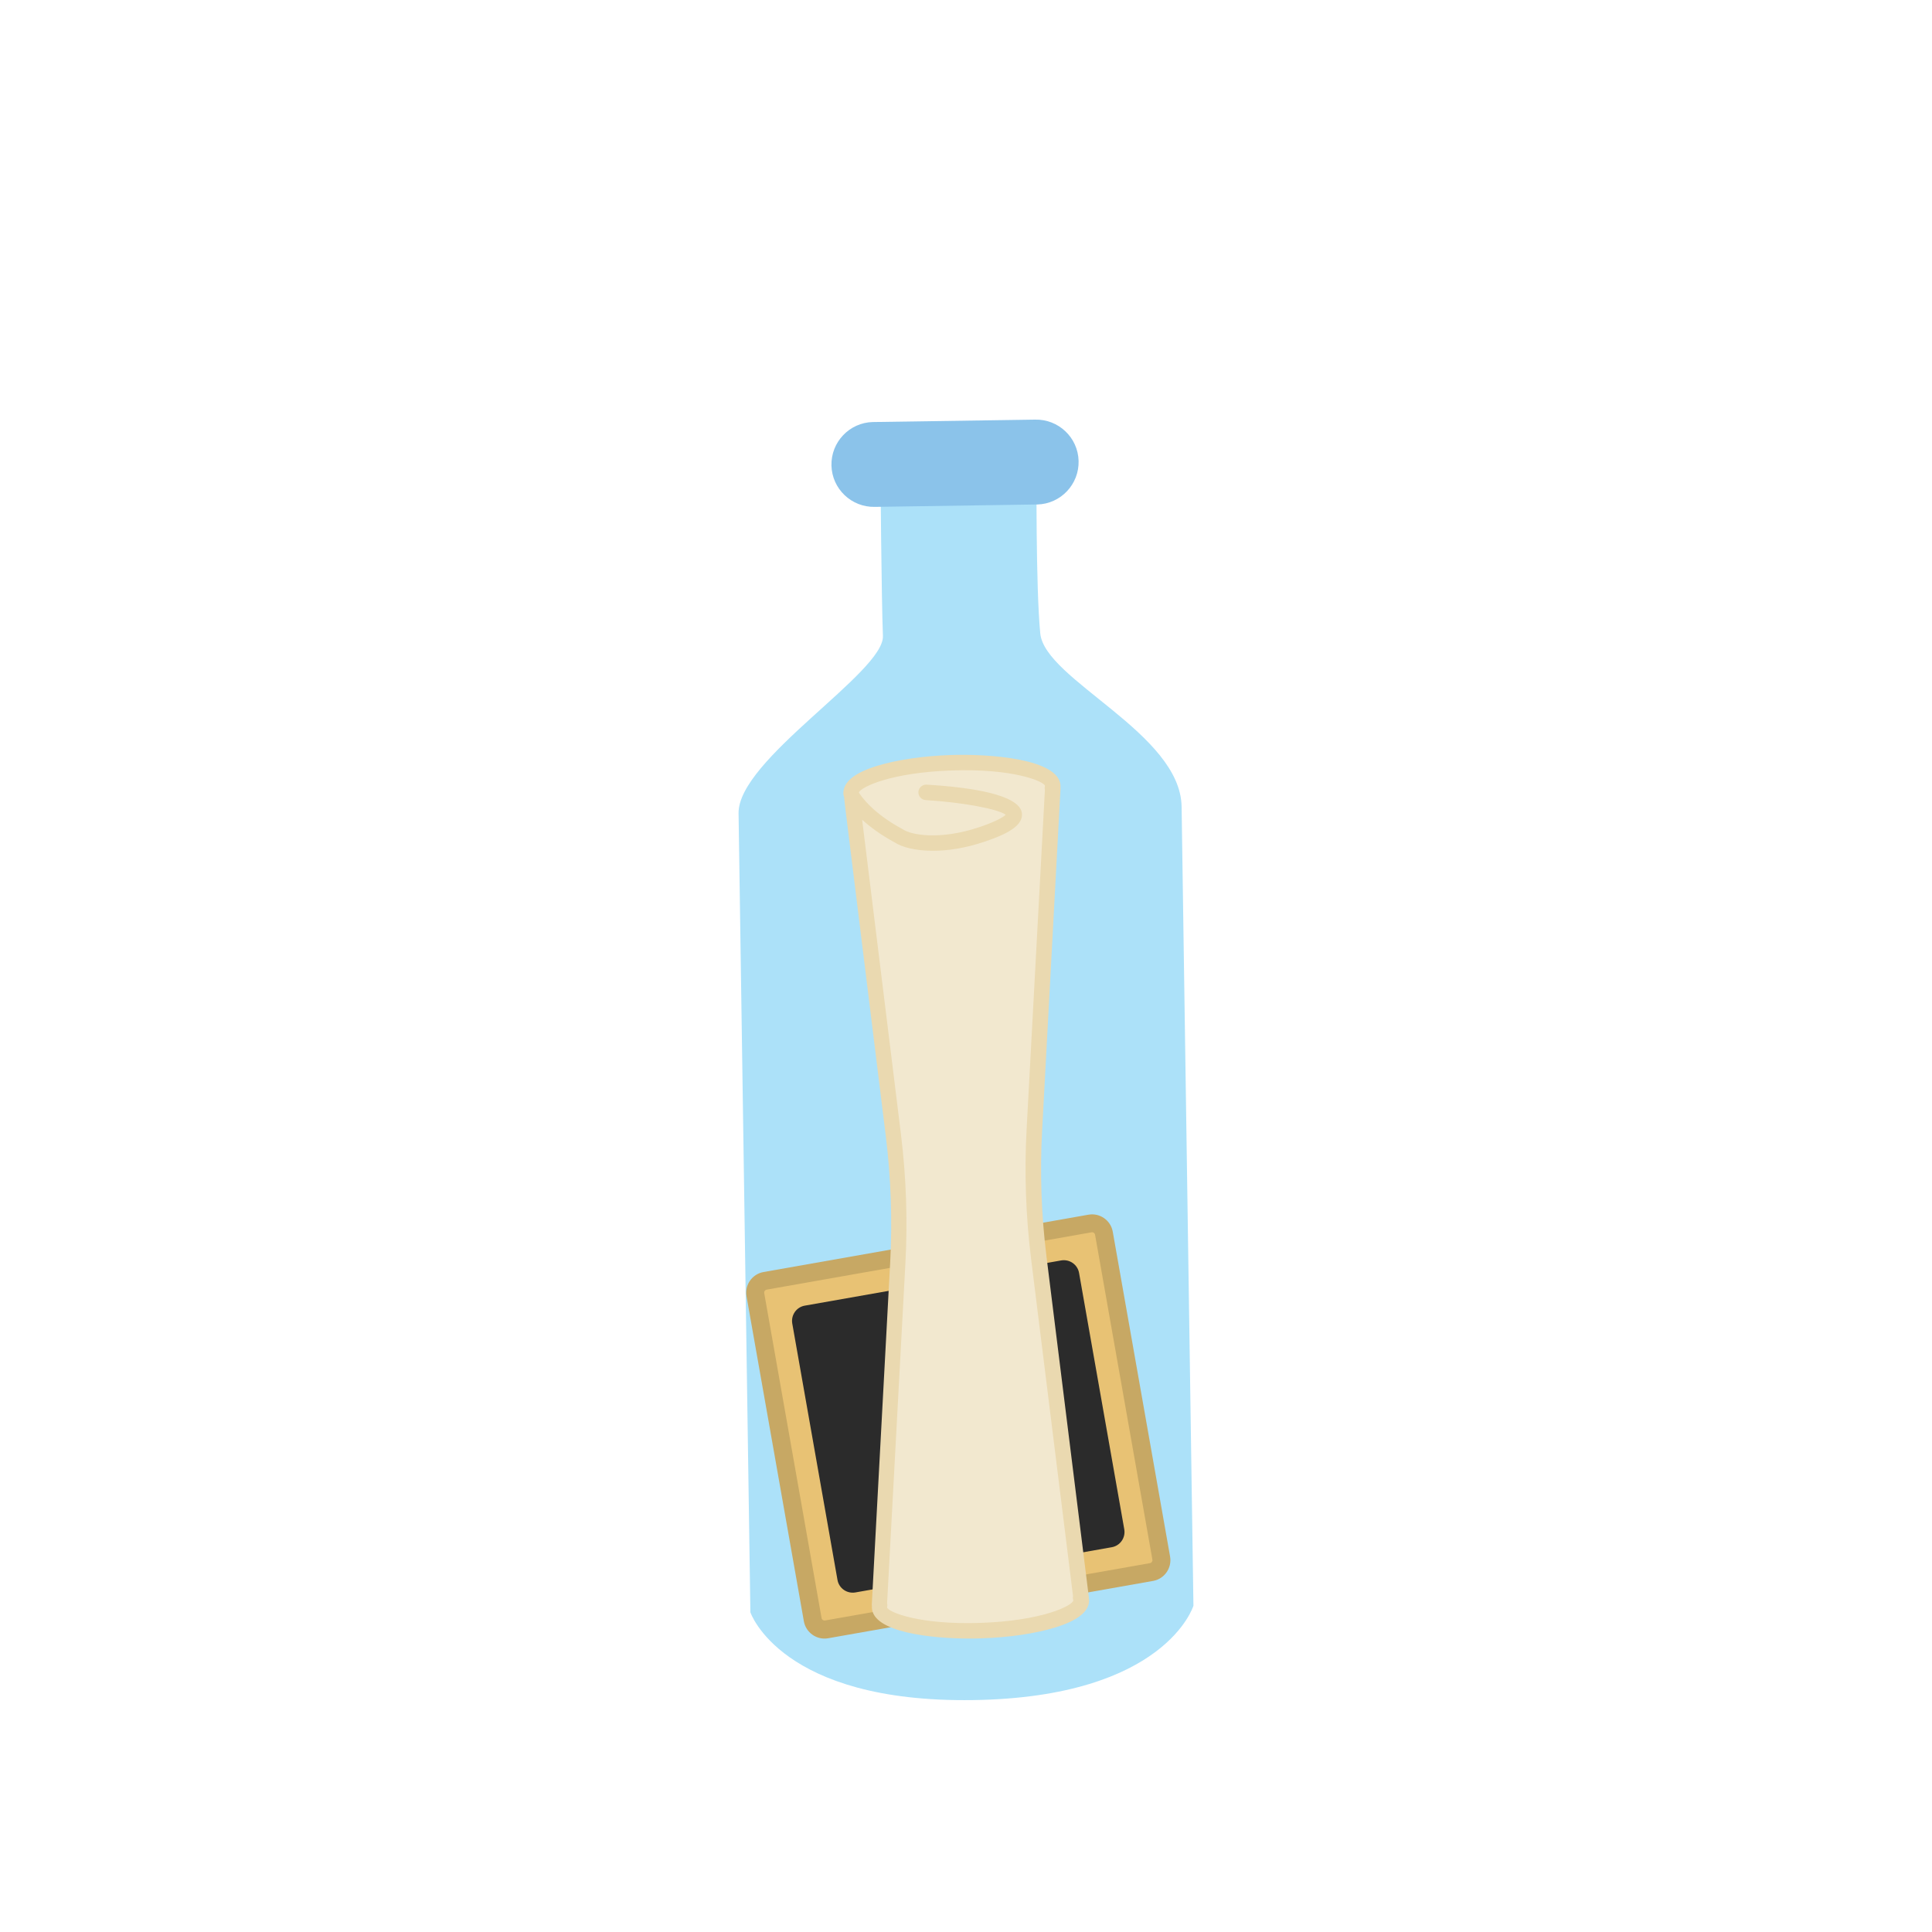
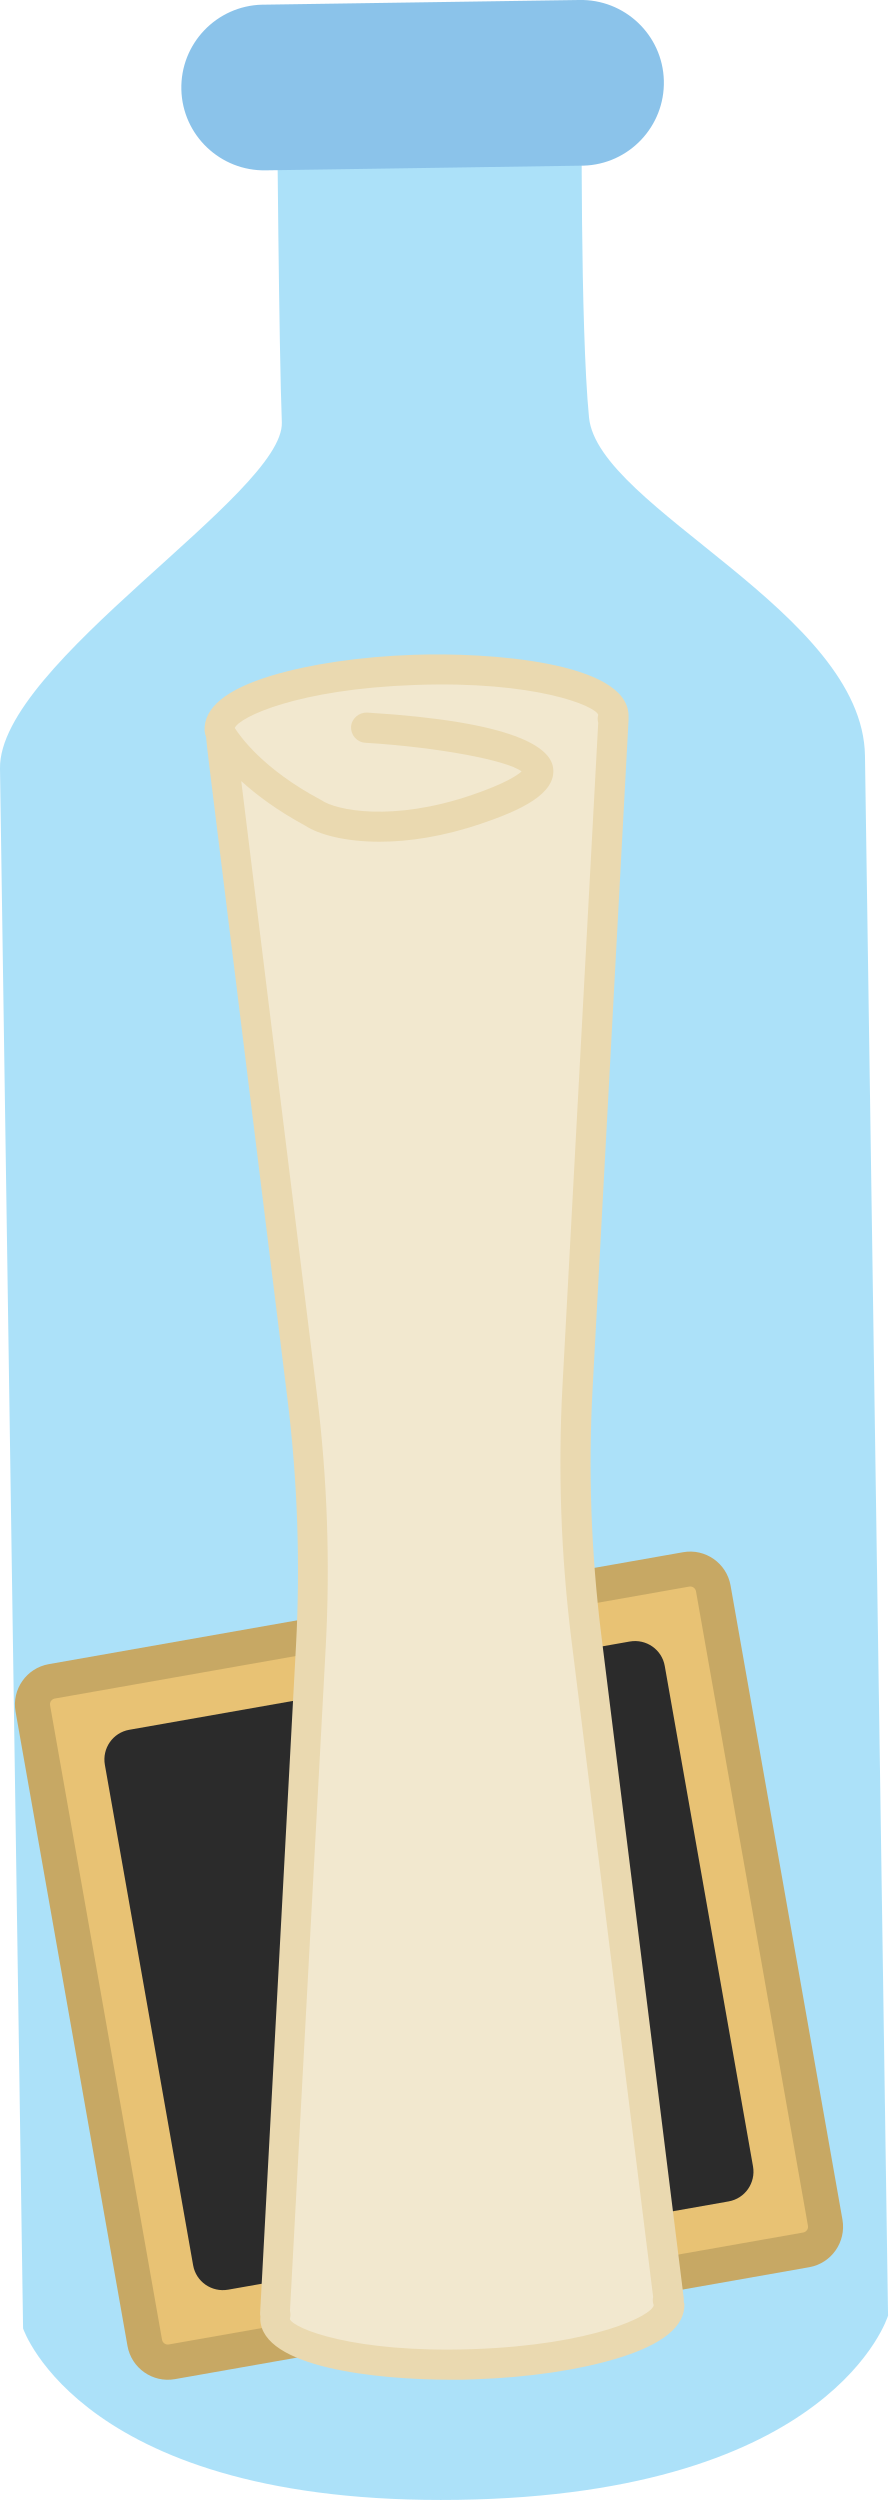
- <svg xmlns="http://www.w3.org/2000/svg" version="1.1" id="Icons" x="0px" y="0px" viewBox="0 0 250 250" style="enable-background:new 0 0 250 250;" xml:space="preserve">
-   <style type="text/css">
- 	.st0{fill:#ACE1F9;}
- 	.st1{fill:#8BC3EA;}
- 	.st2{fill:#E8C274;}
- 	.st3{fill:#C7A864;}
- 	.st4{fill:#2B2B2B;}
- 	.st5{fill:#F2E8CF;}
- 	.st6{fill:#EAD9B0;}
- </style>
-   <g id="Letter_bottle">
-     <path id="Path_146_00000022534812492264944350000004403857377390359961_" class="st0" d="M134.61,81.97   c-0.59-6-0.48-21.32-0.48-21.32l-20.2,0.3c0,0,0.13,16.62,0.32,21.34c0.18,4.72-18.78,15.99-18.68,22.95   c0.1,6.96,1.53,103.39,1.53,103.39s3.92,11.73,28.84,11.36s28.49-12.21,28.49-12.21s-1.39-93.88-1.53-103.39   C152.76,94.88,135.2,87.97,134.61,81.97" />
-     <path id="Path_147_00000067206145481731557250000004373881475742232476_" class="st1" d="M134.1,65.28l-20.89,0.31   c-3.03,0.07-5.55-2.33-5.62-5.36c-0.07-3.03,2.33-5.55,5.36-5.62c0.03,0,0.06,0,0.09,0l20.89-0.31c3.03-0.08,5.56,2.31,5.64,5.34   c0.08,3.03-2.31,5.56-5.34,5.64C134.19,65.28,134.15,65.28,134.1,65.28" />
-     <g>
-       <g>
-         <path class="st2" d="M148.56,203.5l-41.16,7.26c-1.09,0.19-2.13-0.53-2.32-1.62l-7.26-41.16c-0.19-1.09,0.53-2.13,1.62-2.32     l41.16-7.26c1.09-0.19,2.13,0.53,2.32,1.62l7.26,41.16C150.37,202.27,149.65,203.31,148.56,203.5z" />
-         <path class="st3" d="M149.21,204.57l-42.05,7.42c-1.47,0.26-2.88-0.73-3.14-2.2l-7.42-42.05c-0.26-1.47,0.73-2.88,2.2-3.14     l42.05-7.42c1.47-0.26,2.88,0.73,3.14,2.2l7.42,42.05C151.66,202.9,150.68,204.31,149.21,204.57z M99.2,166.88     c-0.21,0.04-0.35,0.24-0.31,0.45l7.42,42.05c0.04,0.21,0.24,0.35,0.45,0.31l42.05-7.42c0.21-0.04,0.35-0.24,0.31-0.45     l-7.42-42.05c-0.04-0.21-0.24-0.35-0.45-0.31L99.2,166.88z" />
-       </g>
-       <g>
-         <path class="st4" d="M143.86,200.21l-33.17,5.85c-1.09,0.19-2.13-0.53-2.32-1.62l-5.85-33.17c-0.19-1.09,0.53-2.13,1.62-2.32     l33.17-5.85c1.09-0.19,2.13,0.53,2.32,1.62l5.85,33.17C145.67,198.98,144.95,200.02,143.86,200.21z" />
-       </g>
+ <svg xmlns="http://www.w3.org/2000/svg" id="Layer_2" viewBox="0 0 58.86 165.7">
+   <defs>
+     <style>.cls-1{fill:#ace1f9;}.cls-2{fill:#ead9b0;}.cls-3{fill:#8bc3ea;}.cls-4{fill:#e8c274;}.cls-5{fill:#2b2b2b;}.cls-6{fill:#f2e8cf;}.cls-7{fill:#c7a864;}</style>
+   </defs>
+   <g id="Layer_1-2">
+     <g id="Letter_bottle">
+       <path id="Path_146" class="cls-1" d="m39.04,27.67c-.59-6-.48-21.32-.48-21.32l-20.2.3s.13,16.62.32,21.34C18.86,32.71-.1,43.98,0,50.94c.1,6.96,1.53,103.39,1.53,103.39,0,0,3.92,11.73,28.84,11.36s28.49-12.21,28.49-12.21c0,0-1.39-93.88-1.53-103.39-.14-9.51-17.7-16.42-18.29-22.42" />
+       <path id="Path_147" class="cls-3" d="m38.53,10.98l-20.89.31c-3.03.07-5.55-2.33-5.62-5.36S14.35.38,17.38.31h.09L38.36,0c3.03-.08,5.56,2.31,5.64,5.34s-2.31,5.56-5.34,5.64h-.13" />
+       <path class="cls-4" d="m52.99,149.2l-41.16,7.26c-1.09.19-2.13-.53-2.32-1.62l-7.26-41.16c-.19-1.09.53-2.13,1.62-2.32l41.16-7.26c1.09-.19,2.13.53,2.32,1.62l7.26,41.16c.19,1.09-.53,2.13-1.62,2.32Z" />
+       <path class="cls-7" d="m53.64,150.27l-42.05,7.42c-1.47.26-2.88-.73-3.14-2.2L1.03,113.44c-.26-1.47.73-2.88,2.2-3.14l42.05-7.42c1.47-.26,2.88.73,3.14,2.2l7.42,42.05c.25,1.47-.73,2.88-2.2,3.14ZM3.63,112.58c-.21.04-.35.24-.31.45l7.42,42.05c.04.21.24.35.45.31l42.05-7.42c.21-.04.35-.24.31-.45l-7.42-42.05c-.04-.21-.24-.35-.45-.31l-42.05,7.42Z" />
+       <path class="cls-5" d="m48.29,145.91l-33.17,5.85c-1.09.19-2.13-.53-2.32-1.62l-5.85-33.17c-.19-1.09.53-2.13,1.62-2.32l33.17-5.85c1.09-.19,2.13.53,2.32,1.62l5.85,33.17c.19,1.09-.53,2.13-1.62,2.32Z" />
+       <path class="cls-6" d="m40.65,47.67l-.04-.02c.02-.08.03-.15.04-.23-.07-1.92-5.97-3.27-13.18-3.02s-13,2.02-12.94,3.94c.01.08.03.16.06.23-.02.01,5.43,44.01,5.43,44.01.68,5.48.87,11.01.58,16.52l-2.38,44.27.06.02c-.03.1-.05.2-.05.3.07,1.92,5.97,3.27,13.18,3.02,7.21-.25,13-2.02,12.93-3.94,0-.1-.03-.2-.07-.29l.05-.02-5.47-43.99c-.68-5.48-.88-11.01-.58-16.52l2.38-44.28Z" />
+       <path class="cls-2" d="m45.32,152.56c0-.08,0-.15,0-.23l-5.47-43.99c-.67-5.41-.87-10.9-.57-16.35l2.38-44.26c0-.07,0-.14,0-.21,0-.04,0-.08,0-.13-.12-3.54-9.35-4.16-14.21-3.99-3.57.12-6.93.62-9.45,1.38-3,.91-4.5,2.12-4.44,3.65.01.14.05.29.1.43.03.39.1.94.19,1.72l5.2,42.12c.67,5.41.86,10.91.57,16.35l-2.38,44.27c0,.07,0,.15.02.22,0,.06-.01.12-.01.18.11,3.2,7.66,4.01,12.71,4.01.54,0,1.04,0,1.51-.03,3.57-.12,6.93-.62,9.45-1.39,3-.91,4.5-2.12,4.44-3.62-.03-.04-.04-.09-.04-.13Zm-13.96,3.14c-7.97.28-11.97-1.39-12.15-2,.06-.18.05-.37.01-.55l2.37-44c.3-5.56.1-11.18-.58-16.7-1.48-12-4.04-32.67-5.02-40.68,1,.91,2.38,1.95,4.25,2.96.87.57,2.59,1.06,4.92,1.06,1.9,0,4.2-.33,6.77-1.21,2.47-.84,4.97-1.94,4.73-3.69-.18-1.34-2.47-3.06-12.33-3.66-.53-.02-1.03.39-1.06.94s.39,1.03.94,1.06c4.75.29,9.38,1.15,10.36,1.9-.26.24-1.04.79-3.29,1.56-5.27,1.8-9,1.02-9.97.35-.03-.02-.06-.04-.09-.05-3.8-2.03-5.31-4.19-5.66-4.74.31-.73,4.18-2.58,11.95-2.85,7.96-.29,11.97,1.39,12.14,1.98-.05.17-.05.35,0,.52l-2.37,43.98c-.3,5.56-.1,11.18.58,16.7l5.43,43.66c-.04.18-.03.37.04.55-.11.69-3.99,2.63-11.96,2.91Z" />
    </g>
-     <path class="st5" d="M136.22,101.97l-0.04-0.02c0.02-0.08,0.03-0.15,0.04-0.23c-0.07-1.92-5.97-3.27-13.18-3.02   c-7.21,0.25-13,2.02-12.94,3.94c0.01,0.08,0.03,0.16,0.06,0.23c-0.02,0.01,5.43,44.01,5.43,44.01c0.68,5.48,0.87,11.01,0.58,16.52   l-2.38,44.27l0.06,0.02c-0.03,0.1-0.05,0.2-0.05,0.3c0.07,1.92,5.97,3.27,13.18,3.02c7.21-0.25,13-2.02,12.93-3.94   c-0.01-0.1-0.03-0.2-0.07-0.29l0.05-0.02l-5.47-43.99c-0.68-5.48-0.88-11.01-0.58-16.52L136.22,101.97z" />
-     <path class="st6" d="M140.89,206.86c0.01-0.08,0.01-0.15,0-0.23l-5.47-43.99c-0.67-5.41-0.87-10.9-0.57-16.35l2.38-44.26   c0-0.07,0-0.14-0.01-0.21c0-0.04,0-0.08,0.01-0.13c-0.12-3.54-9.35-4.16-14.21-3.99c-3.57,0.12-6.93,0.62-9.45,1.38   c-3,0.91-4.5,2.12-4.44,3.65c0.01,0.14,0.05,0.29,0.1,0.43c0.03,0.39,0.1,0.94,0.19,1.72l5.2,42.12   c0.67,5.41,0.86,10.91,0.57,16.35l-2.38,44.27c0,0.07,0,0.15,0.02,0.22c0,0.06-0.01,0.12-0.01,0.18c0.11,3.2,7.66,4.01,12.71,4.01   c0.54,0,1.04-0.01,1.51-0.03c3.57-0.12,6.93-0.62,9.45-1.39c3-0.91,4.5-2.12,4.44-3.62C140.9,206.95,140.89,206.9,140.89,206.86z    M126.93,210c-7.97,0.28-11.97-1.39-12.15-2c0.06-0.18,0.05-0.37,0.01-0.55l2.37-44c0.3-5.56,0.1-11.18-0.58-16.7   c-1.48-12-4.04-32.67-5.02-40.68c1,0.91,2.38,1.95,4.25,2.96c0.87,0.57,2.59,1.06,4.92,1.06c1.9,0,4.2-0.33,6.77-1.21   c2.47-0.84,4.97-1.94,4.73-3.69c-0.18-1.34-2.47-3.06-12.33-3.66c-0.53-0.02-1.03,0.39-1.06,0.94c-0.03,0.55,0.39,1.03,0.94,1.06   c4.75,0.29,9.38,1.15,10.36,1.9c-0.26,0.24-1.04,0.79-3.29,1.56c-5.27,1.8-9,1.02-9.97,0.35c-0.03-0.02-0.06-0.04-0.09-0.05   c-3.8-2.03-5.31-4.19-5.66-4.74c0.31-0.73,4.18-2.58,11.95-2.85c7.96-0.29,11.97,1.39,12.14,1.98c-0.05,0.17-0.05,0.35-0.01,0.52   l-2.37,43.98c-0.3,5.56-0.1,11.18,0.58,16.7l5.43,43.66c-0.04,0.18-0.03,0.37,0.04,0.55C138.78,207.78,134.9,209.72,126.93,210z" />
  </g>
</svg>
